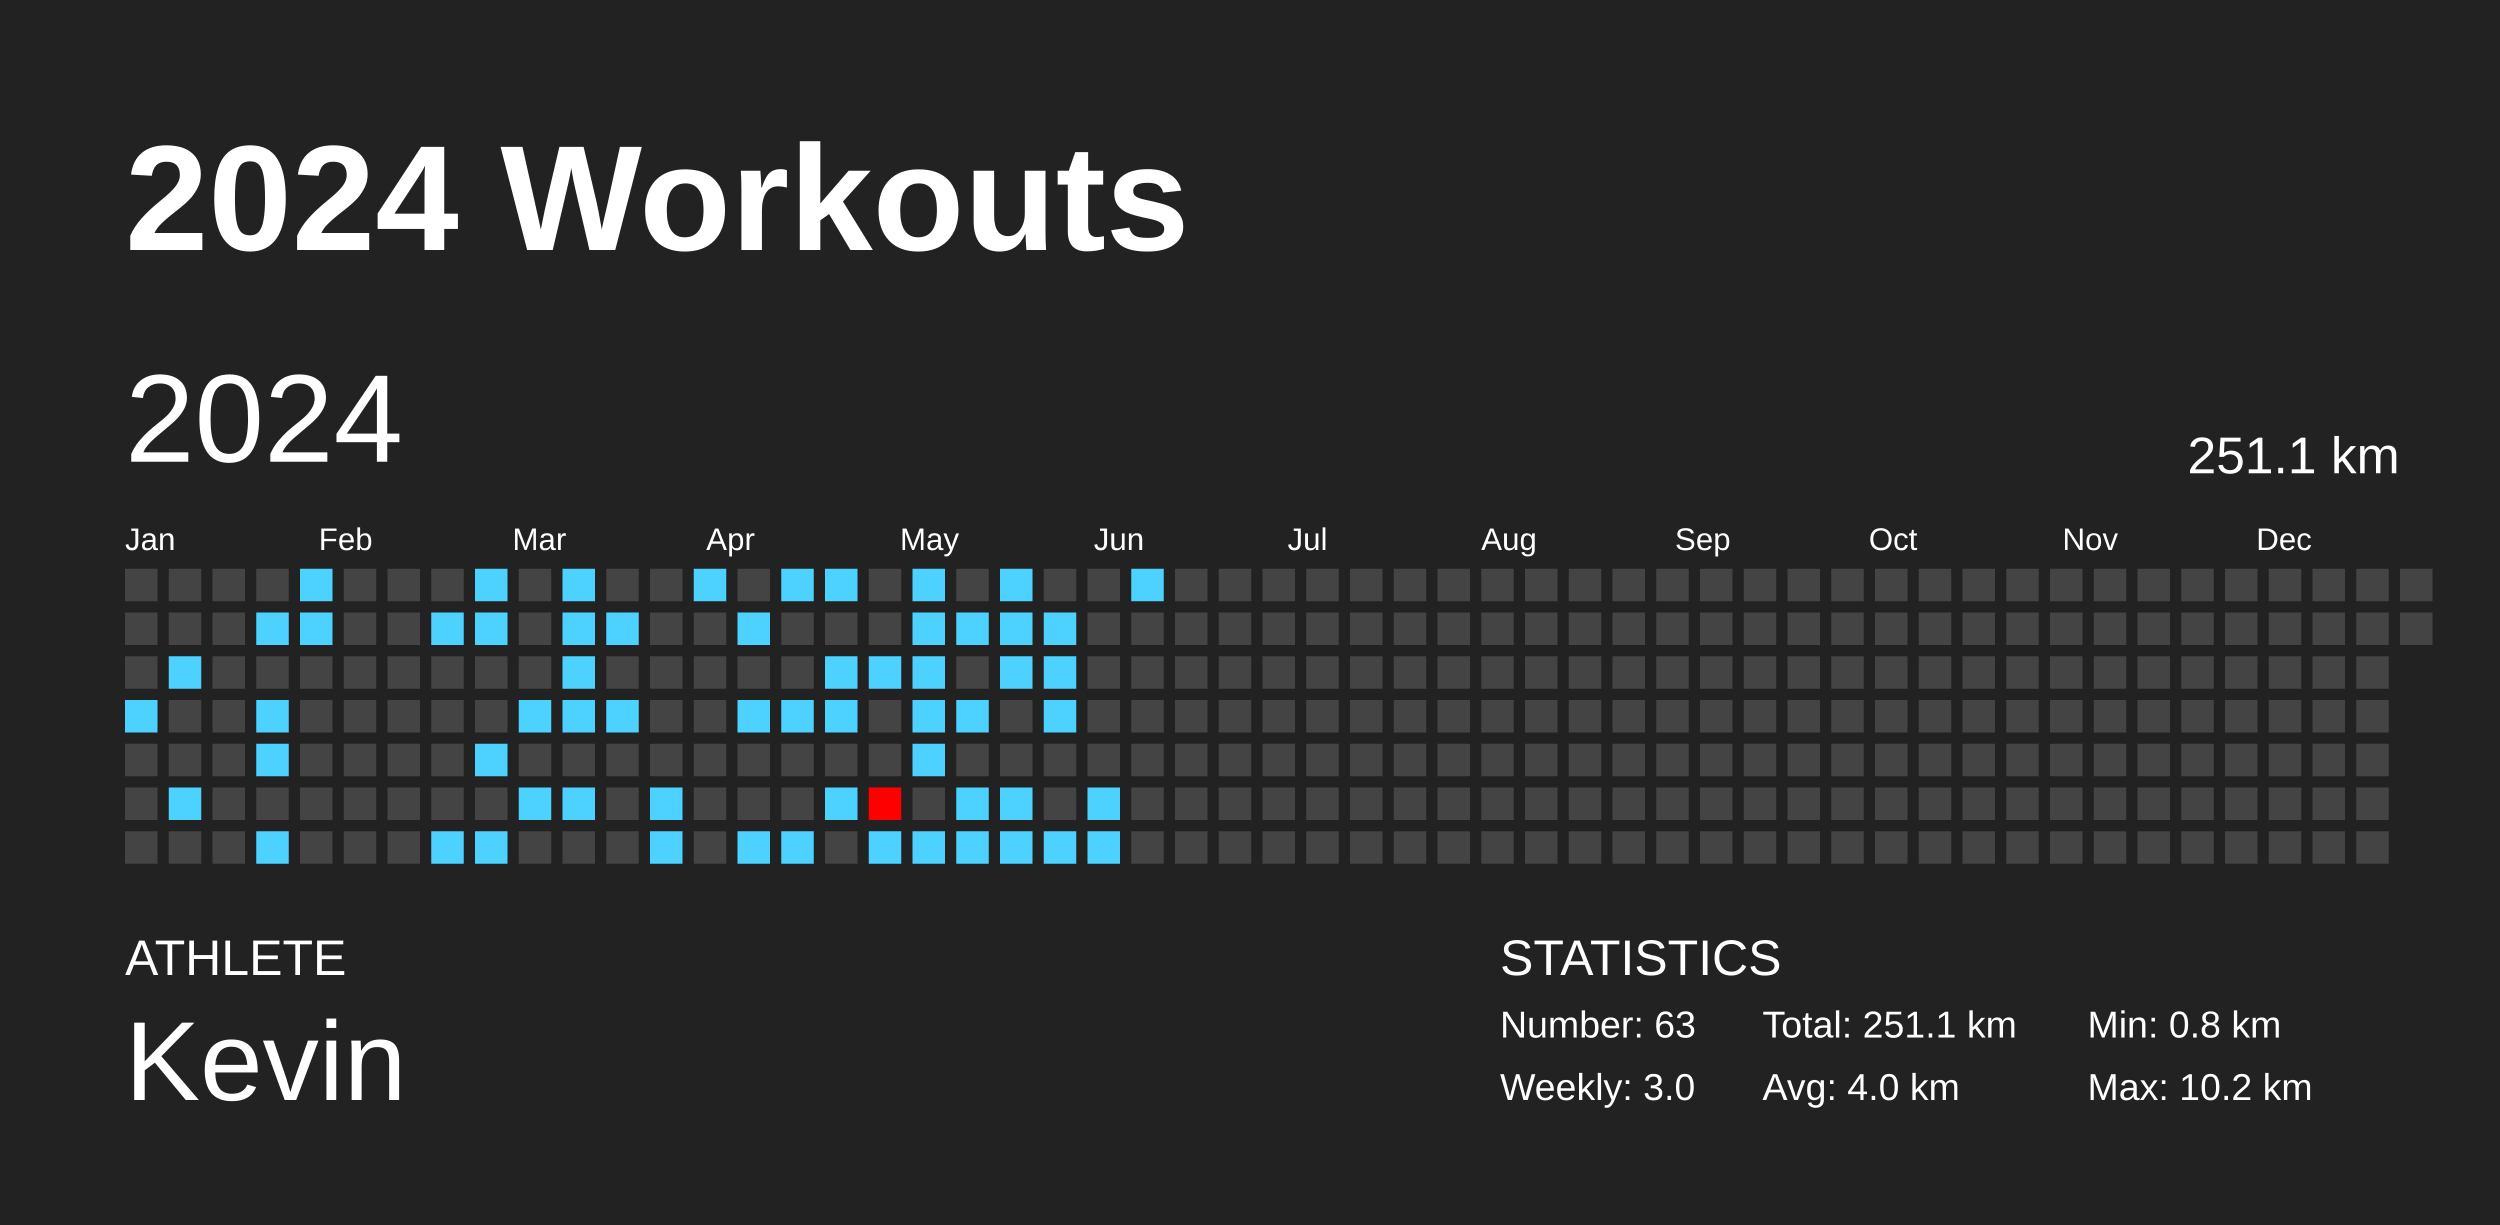
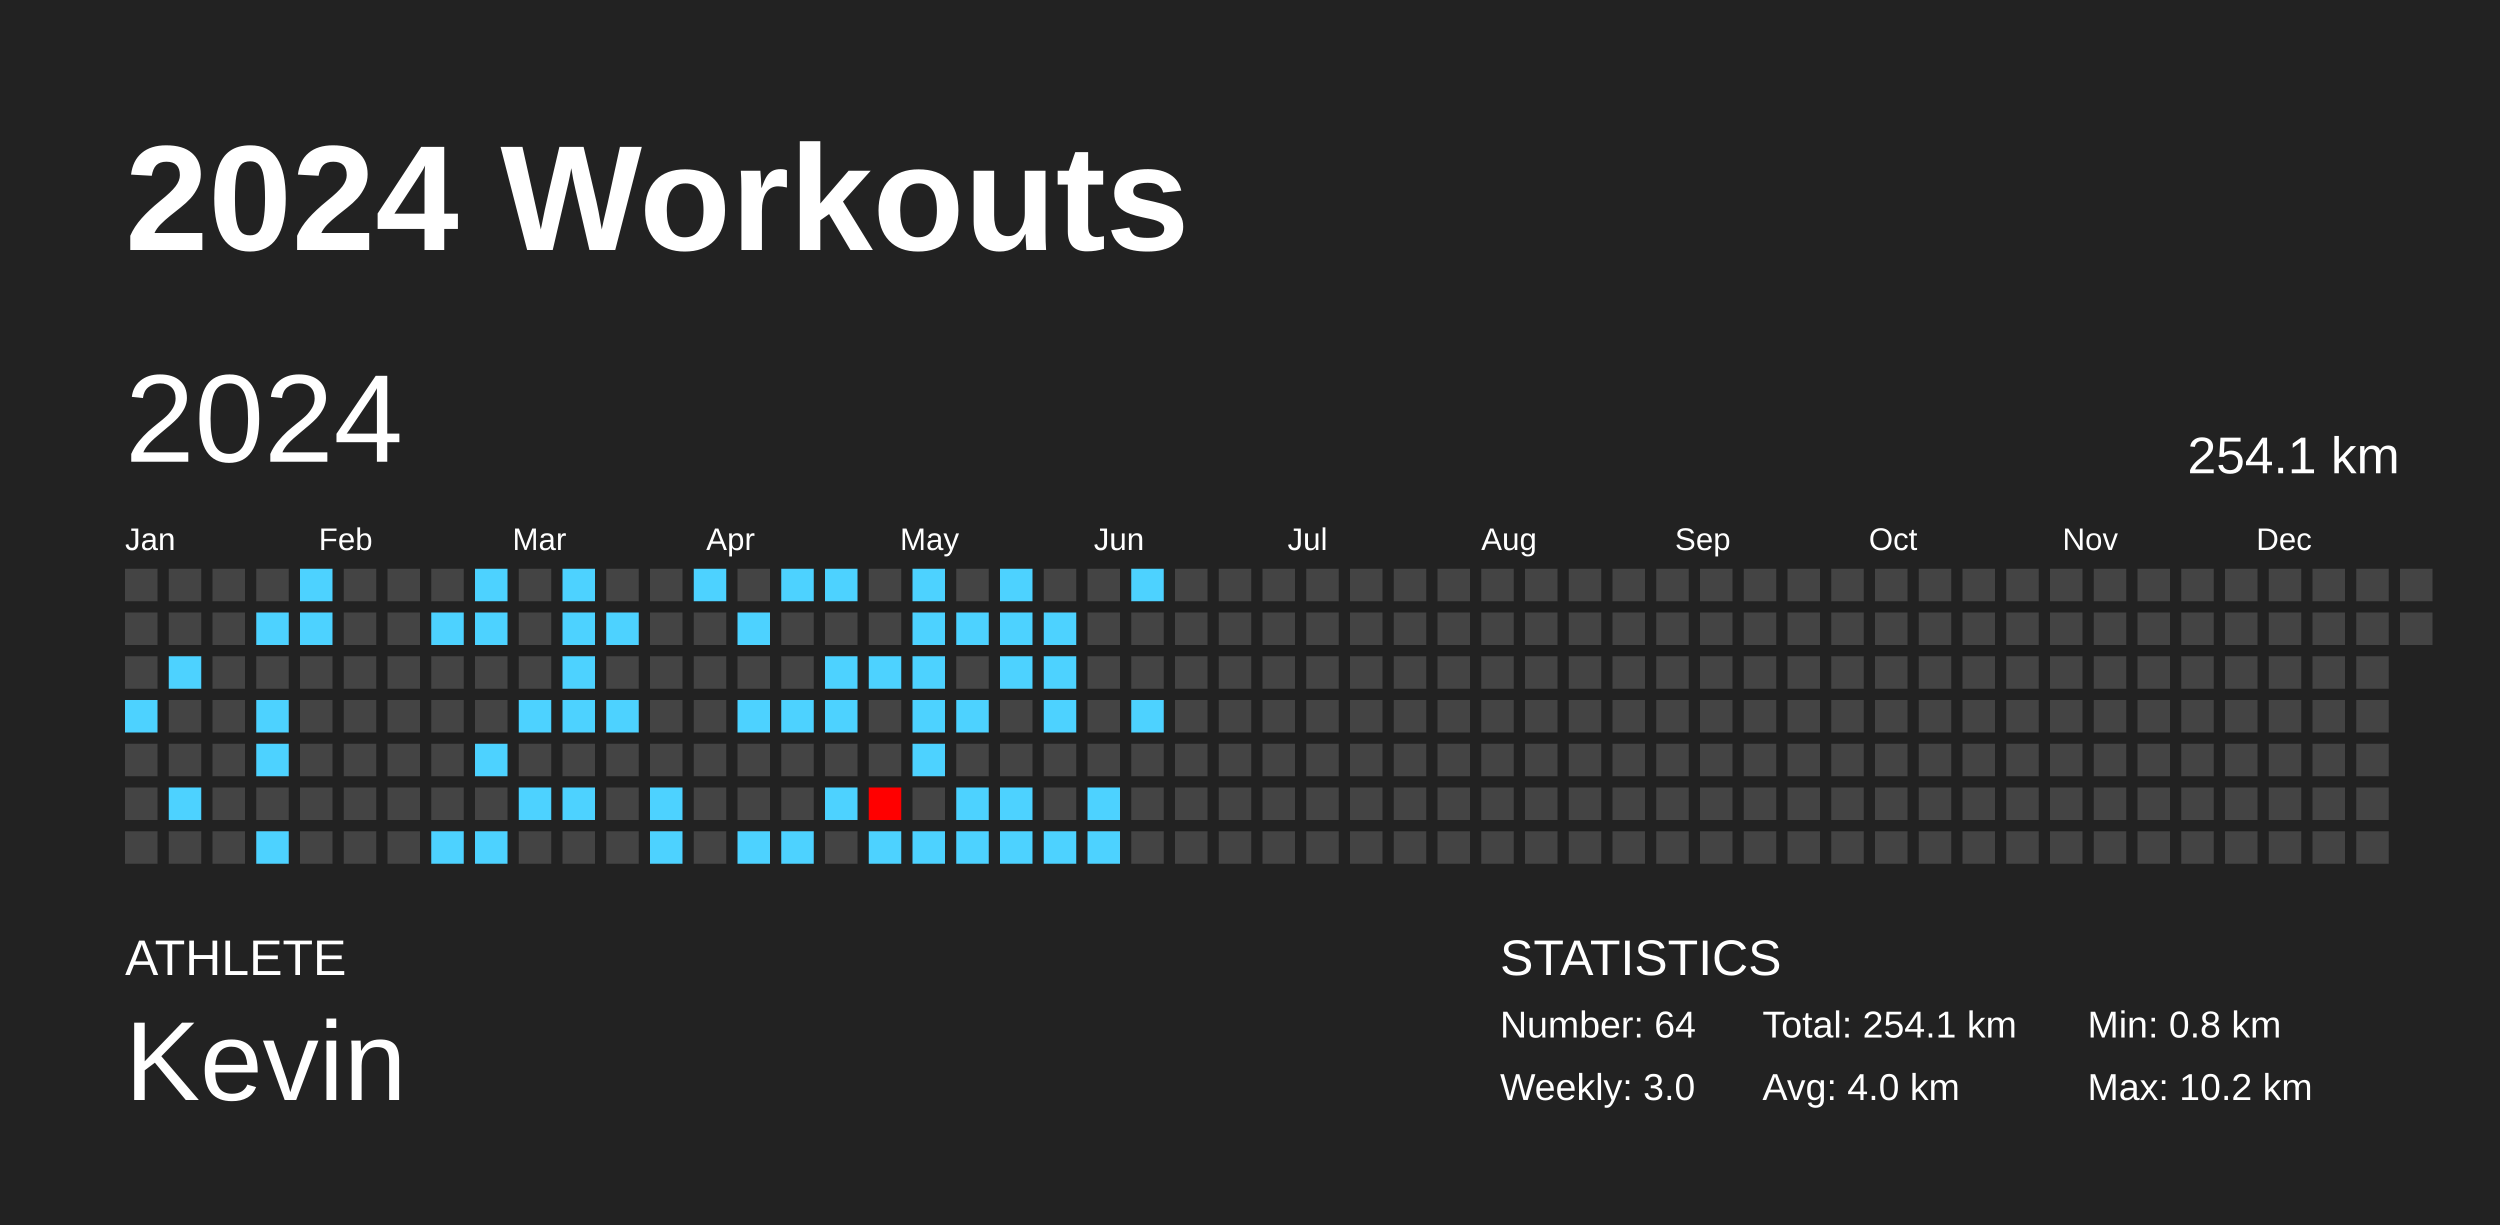
<svg xmlns="http://www.w3.org/2000/svg" baseProfile="full" height="98mm" version="1.1" viewBox="0,0,200,98" width="200mm">
  <defs />
  <rect fill="#222222" height="98" width="200" x="0" y="0" />
  <text fill="#FFFFFF" style="font-size:12px; font-family:Arial; font-weight:bold;" x="10" y="20">2024 Workouts</text>
  <text fill="#FFFFFF" style="font-size:4px; font-family:Arial" x="10" y="78">ATHLETE</text>
  <text fill="#FFFFFF" style="font-size:9px; font-family:Arial" x="10" y="88">Kevin</text>
  <text fill="#FFFFFF" style="font-size:4px; font-family:Arial" x="120" y="78">STATISTICS</text>
-   <text fill="#FFFFFF" style="font-size:3px; font-family:Arial" x="120" y="83">Number: 63</text>
+   <text fill="#FFFFFF" style="font-size:3px; font-family:Arial" x="120" y="83">Number: 64</text>
  <text fill="#FFFFFF" style="font-size:3px; font-family:Arial" x="120" y="88">Weekly: 3.0</text>
-   <text fill="#FFFFFF" style="font-size:3px; font-family:Arial" x="141" y="83">Total: 251.1 km</text>
+   <text fill="#FFFFFF" style="font-size:3px; font-family:Arial" x="141" y="83">Total: 254.1 km</text>
  <text fill="#FFFFFF" style="font-size:3px; font-family:Arial" x="141" y="88">Avg: 4.0 km</text>
  <text fill="#FFFFFF" style="font-size:3px; font-family:Arial" x="167" y="83">Min: 0.8 km</text>
  <text fill="#FFFFFF" style="font-size:3px; font-family:Arial" x="167" y="88">Max: 10.2 km</text>
  <text dominant-baseline="hanging" fill="#FFFFFF" style="font-size:10.0px; font-family:Arial;" x="10" y="30">2024</text>
-   <text dominant-baseline="hanging" fill="#FFFFFF" style="font-size:4.125px; font-family:Arial;" x="175" y="35">251.1 km</text>
+   <text dominant-baseline="hanging" fill="#FFFFFF" style="font-size:4.125px; font-family:Arial;" x="175" y="35">254.1 km</text>
  <text fill="#FFFFFF" style="font-size:2.5px; font-family:Arial" x="10.0" y="44">Jan</text>
  <text fill="#FFFFFF" style="font-size:2.5px; font-family:Arial" x="25.5" y="44">Feb</text>
  <text fill="#FFFFFF" style="font-size:2.5px; font-family:Arial" x="41.0" y="44">Mar</text>
  <text fill="#FFFFFF" style="font-size:2.5px; font-family:Arial" x="56.5" y="44">Apr</text>
  <text fill="#FFFFFF" style="font-size:2.5px; font-family:Arial" x="72.0" y="44">May</text>
  <text fill="#FFFFFF" style="font-size:2.5px; font-family:Arial" x="87.5" y="44">Jun</text>
  <text fill="#FFFFFF" style="font-size:2.5px; font-family:Arial" x="103.0" y="44">Jul</text>
  <text fill="#FFFFFF" style="font-size:2.5px; font-family:Arial" x="118.5" y="44">Aug</text>
  <text fill="#FFFFFF" style="font-size:2.5px; font-family:Arial" x="134.0" y="44">Sep</text>
  <text fill="#FFFFFF" style="font-size:2.5px; font-family:Arial" x="149.5" y="44">Oct</text>
  <text fill="#FFFFFF" style="font-size:2.5px; font-family:Arial" x="165.0" y="44">Nov</text>
  <text fill="#FFFFFF" style="font-size:2.5px; font-family:Arial" x="180.5" y="44">Dec</text>
  <rect fill="#444444" height="2.6" width="2.6" x="10.0" y="45.5" />
  <rect fill="#444444" height="2.6" width="2.6" x="10.0" y="49.0" />
  <rect fill="#444444" height="2.6" width="2.6" x="10.0" y="52.5" />
  <rect fill="#4dd2ff" height="2.6" width="2.6" x="10.0" y="56.0" />
  <rect fill="#444444" height="2.6" width="2.6" x="10.0" y="59.5" />
  <rect fill="#444444" height="2.6" width="2.6" x="10.0" y="63.0" />
  <rect fill="#444444" height="2.6" width="2.6" x="10.0" y="66.5" />
  <rect fill="#444444" height="2.6" width="2.6" x="13.5" y="45.5" />
  <rect fill="#444444" height="2.6" width="2.6" x="13.5" y="49.0" />
  <rect fill="#4dd2ff" height="2.6" width="2.6" x="13.5" y="52.5" />
  <rect fill="#444444" height="2.6" width="2.6" x="13.5" y="56.0" />
  <rect fill="#444444" height="2.6" width="2.6" x="13.5" y="59.5" />
  <rect fill="#4dd2ff" height="2.6" width="2.6" x="13.5" y="63.0" />
  <rect fill="#444444" height="2.6" width="2.6" x="13.5" y="66.5" />
  <rect fill="#444444" height="2.6" width="2.6" x="17.0" y="45.5" />
  <rect fill="#444444" height="2.6" width="2.6" x="17.0" y="49.0" />
  <rect fill="#444444" height="2.6" width="2.6" x="17.0" y="52.5" />
  <rect fill="#444444" height="2.6" width="2.6" x="17.0" y="56.0" />
  <rect fill="#444444" height="2.6" width="2.6" x="17.0" y="59.5" />
  <rect fill="#444444" height="2.6" width="2.6" x="17.0" y="63.0" />
  <rect fill="#444444" height="2.6" width="2.6" x="17.0" y="66.5" />
  <rect fill="#444444" height="2.6" width="2.6" x="20.5" y="45.5" />
  <rect fill="#4dd2ff" height="2.6" width="2.6" x="20.5" y="49.0" />
  <rect fill="#444444" height="2.6" width="2.6" x="20.5" y="52.5" />
  <rect fill="#4dd2ff" height="2.6" width="2.6" x="20.5" y="56.0" />
  <rect fill="#4dd2ff" height="2.6" width="2.6" x="20.5" y="59.5" />
  <rect fill="#444444" height="2.6" width="2.6" x="20.5" y="63.0" />
  <rect fill="#4dd2ff" height="2.6" width="2.6" x="20.5" y="66.5" />
  <rect fill="#4dd2ff" height="2.6" width="2.6" x="24.0" y="45.5" />
  <rect fill="#4dd2ff" height="2.6" width="2.6" x="24.0" y="49.0" />
  <rect fill="#444444" height="2.6" width="2.6" x="24.0" y="52.5" />
  <rect fill="#444444" height="2.6" width="2.6" x="24.0" y="56.0" />
  <rect fill="#444444" height="2.6" width="2.6" x="24.0" y="59.5" />
  <rect fill="#444444" height="2.6" width="2.6" x="24.0" y="63.0" />
  <rect fill="#444444" height="2.6" width="2.6" x="24.0" y="66.5" />
  <rect fill="#444444" height="2.6" width="2.6" x="27.5" y="45.5" />
  <rect fill="#444444" height="2.6" width="2.6" x="27.5" y="49.0" />
  <rect fill="#444444" height="2.6" width="2.6" x="27.5" y="52.5" />
  <rect fill="#444444" height="2.6" width="2.6" x="27.5" y="56.0" />
  <rect fill="#444444" height="2.6" width="2.6" x="27.5" y="59.5" />
  <rect fill="#444444" height="2.6" width="2.6" x="27.5" y="63.0" />
  <rect fill="#444444" height="2.6" width="2.6" x="27.5" y="66.5" />
  <rect fill="#444444" height="2.6" width="2.6" x="31.0" y="45.5" />
  <rect fill="#444444" height="2.6" width="2.6" x="31.0" y="49.0" />
  <rect fill="#444444" height="2.6" width="2.6" x="31.0" y="52.5" />
  <rect fill="#444444" height="2.6" width="2.6" x="31.0" y="56.0" />
  <rect fill="#444444" height="2.6" width="2.6" x="31.0" y="59.5" />
  <rect fill="#444444" height="2.6" width="2.6" x="31.0" y="63.0" />
  <rect fill="#444444" height="2.6" width="2.6" x="31.0" y="66.5" />
  <rect fill="#444444" height="2.6" width="2.6" x="34.5" y="45.5" />
  <rect fill="#4dd2ff" height="2.6" width="2.6" x="34.5" y="49.0" />
  <rect fill="#444444" height="2.6" width="2.6" x="34.5" y="52.5" />
  <rect fill="#444444" height="2.6" width="2.6" x="34.5" y="56.0" />
  <rect fill="#444444" height="2.6" width="2.6" x="34.5" y="59.5" />
  <rect fill="#444444" height="2.6" width="2.6" x="34.5" y="63.0" />
  <rect fill="#4dd2ff" height="2.6" width="2.6" x="34.5" y="66.5" />
  <rect fill="#4dd2ff" height="2.6" width="2.6" x="38.0" y="45.5" />
  <rect fill="#4dd2ff" height="2.6" width="2.6" x="38.0" y="49.0" />
  <rect fill="#444444" height="2.6" width="2.6" x="38.0" y="52.5" />
  <rect fill="#444444" height="2.6" width="2.6" x="38.0" y="56.0" />
  <rect fill="#4dd2ff" height="2.6" width="2.6" x="38.0" y="59.5" />
  <rect fill="#444444" height="2.6" width="2.6" x="38.0" y="63.0" />
  <rect fill="#4dd2ff" height="2.6" width="2.6" x="38.0" y="66.5" />
  <rect fill="#444444" height="2.6" width="2.6" x="41.5" y="45.5" />
  <rect fill="#444444" height="2.6" width="2.6" x="41.5" y="49.0" />
  <rect fill="#444444" height="2.6" width="2.6" x="41.5" y="52.5" />
  <rect fill="#4dd2ff" height="2.6" width="2.6" x="41.5" y="56.0" />
  <rect fill="#444444" height="2.6" width="2.6" x="41.5" y="59.5" />
  <rect fill="#4dd2ff" height="2.6" width="2.6" x="41.5" y="63.0" />
  <rect fill="#444444" height="2.6" width="2.6" x="41.5" y="66.5" />
  <rect fill="#4dd2ff" height="2.6" width="2.6" x="45.0" y="45.5" />
  <rect fill="#4dd2ff" height="2.6" width="2.6" x="45.0" y="49.0" />
  <rect fill="#4dd2ff" height="2.6" width="2.6" x="45.0" y="52.5" />
  <rect fill="#4dd2ff" height="2.6" width="2.6" x="45.0" y="56.0" />
  <rect fill="#444444" height="2.6" width="2.6" x="45.0" y="59.5" />
  <rect fill="#4dd2ff" height="2.6" width="2.6" x="45.0" y="63.0" />
  <rect fill="#444444" height="2.6" width="2.6" x="45.0" y="66.5" />
  <rect fill="#444444" height="2.6" width="2.6" x="48.5" y="45.5" />
  <rect fill="#4dd2ff" height="2.6" width="2.6" x="48.5" y="49.0" />
  <rect fill="#444444" height="2.6" width="2.6" x="48.5" y="52.5" />
  <rect fill="#4dd2ff" height="2.6" width="2.6" x="48.5" y="56.0" />
  <rect fill="#444444" height="2.6" width="2.6" x="48.5" y="59.5" />
  <rect fill="#444444" height="2.6" width="2.6" x="48.5" y="63.0" />
  <rect fill="#444444" height="2.6" width="2.6" x="48.5" y="66.5" />
  <rect fill="#444444" height="2.6" width="2.6" x="52.0" y="45.5" />
  <rect fill="#444444" height="2.6" width="2.6" x="52.0" y="49.0" />
  <rect fill="#444444" height="2.6" width="2.6" x="52.0" y="52.5" />
  <rect fill="#444444" height="2.6" width="2.6" x="52.0" y="56.0" />
  <rect fill="#444444" height="2.6" width="2.6" x="52.0" y="59.5" />
  <rect fill="#4dd2ff" height="2.6" width="2.6" x="52.0" y="63.0" />
  <rect fill="#4dd2ff" height="2.6" width="2.6" x="52.0" y="66.5" />
  <rect fill="#4dd2ff" height="2.6" width="2.6" x="55.5" y="45.5" />
  <rect fill="#444444" height="2.6" width="2.6" x="55.5" y="49.0" />
  <rect fill="#444444" height="2.6" width="2.6" x="55.5" y="52.5" />
  <rect fill="#444444" height="2.6" width="2.6" x="55.5" y="56.0" />
  <rect fill="#444444" height="2.6" width="2.6" x="55.5" y="59.5" />
  <rect fill="#444444" height="2.6" width="2.6" x="55.5" y="63.0" />
  <rect fill="#444444" height="2.6" width="2.6" x="55.5" y="66.5" />
  <rect fill="#444444" height="2.6" width="2.6" x="59.0" y="45.5" />
  <rect fill="#4dd2ff" height="2.6" width="2.6" x="59.0" y="49.0" />
  <rect fill="#444444" height="2.6" width="2.6" x="59.0" y="52.5" />
  <rect fill="#4dd2ff" height="2.6" width="2.6" x="59.0" y="56.0" />
  <rect fill="#444444" height="2.6" width="2.6" x="59.0" y="59.5" />
  <rect fill="#444444" height="2.6" width="2.6" x="59.0" y="63.0" />
  <rect fill="#4dd2ff" height="2.6" width="2.6" x="59.0" y="66.5" />
  <rect fill="#4dd2ff" height="2.6" width="2.6" x="62.5" y="45.5" />
  <rect fill="#444444" height="2.6" width="2.6" x="62.5" y="49.0" />
  <rect fill="#444444" height="2.6" width="2.6" x="62.5" y="52.5" />
  <rect fill="#4dd2ff" height="2.6" width="2.6" x="62.5" y="56.0" />
  <rect fill="#444444" height="2.6" width="2.6" x="62.5" y="59.5" />
  <rect fill="#444444" height="2.6" width="2.6" x="62.5" y="63.0" />
  <rect fill="#4dd2ff" height="2.6" width="2.6" x="62.5" y="66.5" />
  <rect fill="#4dd2ff" height="2.6" width="2.6" x="66.0" y="45.5" />
  <rect fill="#444444" height="2.6" width="2.6" x="66.0" y="49.0" />
  <rect fill="#4dd2ff" height="2.6" width="2.6" x="66.0" y="52.5" />
  <rect fill="#4dd2ff" height="2.6" width="2.6" x="66.0" y="56.0" />
  <rect fill="#444444" height="2.6" width="2.6" x="66.0" y="59.5" />
  <rect fill="#4dd2ff" height="2.6" width="2.6" x="66.0" y="63.0" />
  <rect fill="#444444" height="2.6" width="2.6" x="66.0" y="66.5" />
  <rect fill="#444444" height="2.6" width="2.6" x="69.5" y="45.5" />
  <rect fill="#444444" height="2.6" width="2.6" x="69.5" y="49.0" />
  <rect fill="#4dd2ff" height="2.6" width="2.6" x="69.5" y="52.5" />
  <rect fill="#444444" height="2.6" width="2.6" x="69.5" y="56.0" />
  <rect fill="#444444" height="2.6" width="2.6" x="69.5" y="59.5" />
  <rect fill="#ff0000" height="2.6" width="2.6" x="69.5" y="63.0" />
  <rect fill="#4dd2ff" height="2.6" width="2.6" x="69.5" y="66.5" />
  <rect fill="#4dd2ff" height="2.6" width="2.6" x="73.0" y="45.5" />
  <rect fill="#4dd2ff" height="2.6" width="2.6" x="73.0" y="49.0" />
  <rect fill="#4dd2ff" height="2.6" width="2.6" x="73.0" y="52.5" />
  <rect fill="#4dd2ff" height="2.6" width="2.6" x="73.0" y="56.0" />
  <rect fill="#4dd2ff" height="2.6" width="2.6" x="73.0" y="59.5" />
  <rect fill="#444444" height="2.6" width="2.6" x="73.0" y="63.0" />
  <rect fill="#4dd2ff" height="2.6" width="2.6" x="73.0" y="66.5" />
  <rect fill="#444444" height="2.6" width="2.6" x="76.5" y="45.5" />
  <rect fill="#4dd2ff" height="2.6" width="2.6" x="76.5" y="49.0" />
  <rect fill="#444444" height="2.6" width="2.6" x="76.5" y="52.5" />
  <rect fill="#4dd2ff" height="2.6" width="2.6" x="76.5" y="56.0" />
  <rect fill="#444444" height="2.6" width="2.6" x="76.5" y="59.5" />
  <rect fill="#4dd2ff" height="2.6" width="2.6" x="76.5" y="63.0" />
  <rect fill="#4dd2ff" height="2.6" width="2.6" x="76.5" y="66.5" />
  <rect fill="#4dd2ff" height="2.6" width="2.6" x="80.0" y="45.5" />
  <rect fill="#4dd2ff" height="2.6" width="2.6" x="80.0" y="49.0" />
  <rect fill="#4dd2ff" height="2.6" width="2.6" x="80.0" y="52.5" />
  <rect fill="#444444" height="2.6" width="2.6" x="80.0" y="56.0" />
  <rect fill="#444444" height="2.6" width="2.6" x="80.0" y="59.5" />
  <rect fill="#4dd2ff" height="2.6" width="2.6" x="80.0" y="63.0" />
  <rect fill="#4dd2ff" height="2.6" width="2.6" x="80.0" y="66.5" />
  <rect fill="#444444" height="2.6" width="2.6" x="83.5" y="45.5" />
  <rect fill="#4dd2ff" height="2.6" width="2.6" x="83.5" y="49.0" />
  <rect fill="#4dd2ff" height="2.6" width="2.6" x="83.5" y="52.5" />
  <rect fill="#4dd2ff" height="2.6" width="2.6" x="83.5" y="56.0" />
  <rect fill="#444444" height="2.6" width="2.6" x="83.5" y="59.5" />
  <rect fill="#444444" height="2.6" width="2.6" x="83.5" y="63.0" />
  <rect fill="#4dd2ff" height="2.6" width="2.6" x="83.5" y="66.5" />
  <rect fill="#444444" height="2.6" width="2.6" x="87.0" y="45.5" />
  <rect fill="#444444" height="2.6" width="2.6" x="87.0" y="49.0" />
  <rect fill="#444444" height="2.6" width="2.6" x="87.0" y="52.5" />
  <rect fill="#444444" height="2.6" width="2.6" x="87.0" y="56.0" />
  <rect fill="#444444" height="2.6" width="2.6" x="87.0" y="59.5" />
  <rect fill="#4dd2ff" height="2.6" width="2.6" x="87.0" y="63.0" />
  <rect fill="#4dd2ff" height="2.6" width="2.6" x="87.0" y="66.5" />
  <rect fill="#4dd2ff" height="2.6" width="2.6" x="90.5" y="45.5" />
  <rect fill="#444444" height="2.6" width="2.6" x="90.5" y="49.0" />
  <rect fill="#444444" height="2.6" width="2.6" x="90.5" y="52.5" />
-   <rect fill="#444444" height="2.6" width="2.6" x="90.5" y="56.0" />
+   <rect fill="#4dd2ff" height="2.6" width="2.6" x="90.5" y="56.0" />
  <rect fill="#444444" height="2.6" width="2.6" x="90.5" y="59.5" />
  <rect fill="#444444" height="2.6" width="2.6" x="90.5" y="63.0" />
  <rect fill="#444444" height="2.6" width="2.6" x="90.5" y="66.5" />
  <rect fill="#444444" height="2.6" width="2.6" x="94.0" y="45.5" />
  <rect fill="#444444" height="2.6" width="2.6" x="94.0" y="49.0" />
  <rect fill="#444444" height="2.6" width="2.6" x="94.0" y="52.5" />
  <rect fill="#444444" height="2.6" width="2.6" x="94.0" y="56.0" />
  <rect fill="#444444" height="2.6" width="2.6" x="94.0" y="59.5" />
  <rect fill="#444444" height="2.6" width="2.6" x="94.0" y="63.0" />
  <rect fill="#444444" height="2.6" width="2.6" x="94.0" y="66.5" />
  <rect fill="#444444" height="2.6" width="2.6" x="97.5" y="45.5" />
  <rect fill="#444444" height="2.6" width="2.6" x="97.5" y="49.0" />
  <rect fill="#444444" height="2.6" width="2.6" x="97.5" y="52.5" />
  <rect fill="#444444" height="2.6" width="2.6" x="97.5" y="56.0" />
  <rect fill="#444444" height="2.6" width="2.6" x="97.5" y="59.5" />
  <rect fill="#444444" height="2.6" width="2.6" x="97.5" y="63.0" />
  <rect fill="#444444" height="2.6" width="2.6" x="97.5" y="66.5" />
  <rect fill="#444444" height="2.6" width="2.6" x="101.0" y="45.5" />
  <rect fill="#444444" height="2.6" width="2.6" x="101.0" y="49.0" />
  <rect fill="#444444" height="2.6" width="2.6" x="101.0" y="52.5" />
  <rect fill="#444444" height="2.6" width="2.6" x="101.0" y="56.0" />
  <rect fill="#444444" height="2.6" width="2.6" x="101.0" y="59.5" />
  <rect fill="#444444" height="2.6" width="2.6" x="101.0" y="63.0" />
  <rect fill="#444444" height="2.6" width="2.6" x="101.0" y="66.5" />
  <rect fill="#444444" height="2.6" width="2.6" x="104.5" y="45.5" />
  <rect fill="#444444" height="2.6" width="2.6" x="104.5" y="49.0" />
  <rect fill="#444444" height="2.6" width="2.6" x="104.5" y="52.5" />
  <rect fill="#444444" height="2.6" width="2.6" x="104.5" y="56.0" />
  <rect fill="#444444" height="2.6" width="2.6" x="104.5" y="59.5" />
  <rect fill="#444444" height="2.6" width="2.6" x="104.5" y="63.0" />
  <rect fill="#444444" height="2.6" width="2.6" x="104.5" y="66.5" />
  <rect fill="#444444" height="2.6" width="2.6" x="108.0" y="45.5" />
  <rect fill="#444444" height="2.6" width="2.6" x="108.0" y="49.0" />
  <rect fill="#444444" height="2.6" width="2.6" x="108.0" y="52.5" />
  <rect fill="#444444" height="2.6" width="2.6" x="108.0" y="56.0" />
  <rect fill="#444444" height="2.6" width="2.6" x="108.0" y="59.5" />
  <rect fill="#444444" height="2.6" width="2.6" x="108.0" y="63.0" />
  <rect fill="#444444" height="2.6" width="2.6" x="108.0" y="66.5" />
  <rect fill="#444444" height="2.6" width="2.6" x="111.5" y="45.5" />
  <rect fill="#444444" height="2.6" width="2.6" x="111.5" y="49.0" />
  <rect fill="#444444" height="2.6" width="2.6" x="111.5" y="52.5" />
  <rect fill="#444444" height="2.6" width="2.6" x="111.5" y="56.0" />
  <rect fill="#444444" height="2.6" width="2.6" x="111.5" y="59.5" />
  <rect fill="#444444" height="2.6" width="2.6" x="111.5" y="63.0" />
  <rect fill="#444444" height="2.6" width="2.6" x="111.5" y="66.5" />
  <rect fill="#444444" height="2.6" width="2.6" x="115.0" y="45.5" />
  <rect fill="#444444" height="2.6" width="2.6" x="115.0" y="49.0" />
  <rect fill="#444444" height="2.6" width="2.6" x="115.0" y="52.5" />
  <rect fill="#444444" height="2.6" width="2.6" x="115.0" y="56.0" />
  <rect fill="#444444" height="2.6" width="2.6" x="115.0" y="59.5" />
  <rect fill="#444444" height="2.6" width="2.6" x="115.0" y="63.0" />
  <rect fill="#444444" height="2.6" width="2.6" x="115.0" y="66.5" />
  <rect fill="#444444" height="2.6" width="2.6" x="118.5" y="45.5" />
  <rect fill="#444444" height="2.6" width="2.6" x="118.5" y="49.0" />
  <rect fill="#444444" height="2.6" width="2.6" x="118.5" y="52.5" />
  <rect fill="#444444" height="2.6" width="2.6" x="118.5" y="56.0" />
  <rect fill="#444444" height="2.6" width="2.6" x="118.5" y="59.5" />
  <rect fill="#444444" height="2.6" width="2.6" x="118.5" y="63.0" />
  <rect fill="#444444" height="2.6" width="2.6" x="118.5" y="66.5" />
  <rect fill="#444444" height="2.6" width="2.6" x="122.0" y="45.5" />
  <rect fill="#444444" height="2.6" width="2.6" x="122.0" y="49.0" />
  <rect fill="#444444" height="2.6" width="2.6" x="122.0" y="52.5" />
  <rect fill="#444444" height="2.6" width="2.6" x="122.0" y="56.0" />
  <rect fill="#444444" height="2.6" width="2.6" x="122.0" y="59.5" />
  <rect fill="#444444" height="2.6" width="2.6" x="122.0" y="63.0" />
  <rect fill="#444444" height="2.6" width="2.6" x="122.0" y="66.5" />
  <rect fill="#444444" height="2.6" width="2.6" x="125.5" y="45.5" />
  <rect fill="#444444" height="2.6" width="2.6" x="125.5" y="49.0" />
  <rect fill="#444444" height="2.6" width="2.6" x="125.5" y="52.5" />
  <rect fill="#444444" height="2.6" width="2.6" x="125.5" y="56.0" />
  <rect fill="#444444" height="2.6" width="2.6" x="125.5" y="59.5" />
  <rect fill="#444444" height="2.6" width="2.6" x="125.5" y="63.0" />
  <rect fill="#444444" height="2.6" width="2.6" x="125.5" y="66.5" />
  <rect fill="#444444" height="2.6" width="2.6" x="129.0" y="45.5" />
  <rect fill="#444444" height="2.6" width="2.6" x="129.0" y="49.0" />
  <rect fill="#444444" height="2.6" width="2.6" x="129.0" y="52.5" />
  <rect fill="#444444" height="2.6" width="2.6" x="129.0" y="56.0" />
  <rect fill="#444444" height="2.6" width="2.6" x="129.0" y="59.5" />
  <rect fill="#444444" height="2.6" width="2.6" x="129.0" y="63.0" />
  <rect fill="#444444" height="2.6" width="2.6" x="129.0" y="66.5" />
  <rect fill="#444444" height="2.6" width="2.6" x="132.5" y="45.5" />
  <rect fill="#444444" height="2.6" width="2.6" x="132.5" y="49.0" />
  <rect fill="#444444" height="2.6" width="2.6" x="132.5" y="52.5" />
  <rect fill="#444444" height="2.6" width="2.6" x="132.5" y="56.0" />
  <rect fill="#444444" height="2.6" width="2.6" x="132.5" y="59.5" />
  <rect fill="#444444" height="2.6" width="2.6" x="132.5" y="63.0" />
  <rect fill="#444444" height="2.6" width="2.6" x="132.5" y="66.5" />
  <rect fill="#444444" height="2.6" width="2.6" x="136.0" y="45.5" />
  <rect fill="#444444" height="2.6" width="2.6" x="136.0" y="49.0" />
  <rect fill="#444444" height="2.6" width="2.6" x="136.0" y="52.5" />
  <rect fill="#444444" height="2.6" width="2.6" x="136.0" y="56.0" />
  <rect fill="#444444" height="2.6" width="2.6" x="136.0" y="59.5" />
  <rect fill="#444444" height="2.6" width="2.6" x="136.0" y="63.0" />
  <rect fill="#444444" height="2.6" width="2.6" x="136.0" y="66.5" />
  <rect fill="#444444" height="2.6" width="2.6" x="139.5" y="45.5" />
  <rect fill="#444444" height="2.6" width="2.6" x="139.5" y="49.0" />
  <rect fill="#444444" height="2.6" width="2.6" x="139.5" y="52.5" />
  <rect fill="#444444" height="2.6" width="2.6" x="139.5" y="56.0" />
  <rect fill="#444444" height="2.6" width="2.6" x="139.5" y="59.5" />
  <rect fill="#444444" height="2.6" width="2.6" x="139.5" y="63.0" />
  <rect fill="#444444" height="2.6" width="2.6" x="139.5" y="66.5" />
  <rect fill="#444444" height="2.6" width="2.6" x="143.0" y="45.5" />
  <rect fill="#444444" height="2.6" width="2.6" x="143.0" y="49.0" />
  <rect fill="#444444" height="2.6" width="2.6" x="143.0" y="52.5" />
  <rect fill="#444444" height="2.6" width="2.6" x="143.0" y="56.0" />
  <rect fill="#444444" height="2.6" width="2.6" x="143.0" y="59.5" />
  <rect fill="#444444" height="2.6" width="2.6" x="143.0" y="63.0" />
  <rect fill="#444444" height="2.6" width="2.6" x="143.0" y="66.5" />
  <rect fill="#444444" height="2.6" width="2.6" x="146.5" y="45.5" />
  <rect fill="#444444" height="2.6" width="2.6" x="146.5" y="49.0" />
  <rect fill="#444444" height="2.6" width="2.6" x="146.5" y="52.5" />
  <rect fill="#444444" height="2.6" width="2.6" x="146.5" y="56.0" />
  <rect fill="#444444" height="2.6" width="2.6" x="146.5" y="59.5" />
  <rect fill="#444444" height="2.6" width="2.6" x="146.5" y="63.0" />
  <rect fill="#444444" height="2.6" width="2.6" x="146.5" y="66.5" />
  <rect fill="#444444" height="2.6" width="2.6" x="150.0" y="45.5" />
  <rect fill="#444444" height="2.6" width="2.6" x="150.0" y="49.0" />
  <rect fill="#444444" height="2.6" width="2.6" x="150.0" y="52.5" />
  <rect fill="#444444" height="2.6" width="2.6" x="150.0" y="56.0" />
  <rect fill="#444444" height="2.6" width="2.6" x="150.0" y="59.5" />
  <rect fill="#444444" height="2.6" width="2.6" x="150.0" y="63.0" />
  <rect fill="#444444" height="2.6" width="2.6" x="150.0" y="66.5" />
  <rect fill="#444444" height="2.6" width="2.6" x="153.5" y="45.5" />
  <rect fill="#444444" height="2.6" width="2.6" x="153.5" y="49.0" />
  <rect fill="#444444" height="2.6" width="2.6" x="153.5" y="52.5" />
  <rect fill="#444444" height="2.6" width="2.6" x="153.5" y="56.0" />
  <rect fill="#444444" height="2.6" width="2.6" x="153.5" y="59.5" />
  <rect fill="#444444" height="2.6" width="2.6" x="153.5" y="63.0" />
  <rect fill="#444444" height="2.6" width="2.6" x="153.5" y="66.5" />
  <rect fill="#444444" height="2.6" width="2.6" x="157.0" y="45.5" />
  <rect fill="#444444" height="2.6" width="2.6" x="157.0" y="49.0" />
  <rect fill="#444444" height="2.6" width="2.6" x="157.0" y="52.5" />
  <rect fill="#444444" height="2.6" width="2.6" x="157.0" y="56.0" />
  <rect fill="#444444" height="2.6" width="2.6" x="157.0" y="59.5" />
  <rect fill="#444444" height="2.6" width="2.6" x="157.0" y="63.0" />
  <rect fill="#444444" height="2.6" width="2.6" x="157.0" y="66.5" />
  <rect fill="#444444" height="2.6" width="2.6" x="160.5" y="45.5" />
  <rect fill="#444444" height="2.6" width="2.6" x="160.5" y="49.0" />
  <rect fill="#444444" height="2.6" width="2.6" x="160.5" y="52.5" />
  <rect fill="#444444" height="2.6" width="2.6" x="160.5" y="56.0" />
  <rect fill="#444444" height="2.6" width="2.6" x="160.5" y="59.5" />
  <rect fill="#444444" height="2.6" width="2.6" x="160.5" y="63.0" />
  <rect fill="#444444" height="2.6" width="2.6" x="160.5" y="66.5" />
  <rect fill="#444444" height="2.6" width="2.6" x="164.0" y="45.5" />
  <rect fill="#444444" height="2.6" width="2.6" x="164.0" y="49.0" />
  <rect fill="#444444" height="2.6" width="2.6" x="164.0" y="52.5" />
  <rect fill="#444444" height="2.6" width="2.6" x="164.0" y="56.0" />
  <rect fill="#444444" height="2.6" width="2.6" x="164.0" y="59.5" />
  <rect fill="#444444" height="2.6" width="2.6" x="164.0" y="63.0" />
  <rect fill="#444444" height="2.6" width="2.6" x="164.0" y="66.5" />
  <rect fill="#444444" height="2.6" width="2.6" x="167.5" y="45.5" />
  <rect fill="#444444" height="2.6" width="2.6" x="167.5" y="49.0" />
  <rect fill="#444444" height="2.6" width="2.6" x="167.5" y="52.5" />
  <rect fill="#444444" height="2.6" width="2.6" x="167.5" y="56.0" />
  <rect fill="#444444" height="2.6" width="2.6" x="167.5" y="59.5" />
  <rect fill="#444444" height="2.6" width="2.6" x="167.5" y="63.0" />
  <rect fill="#444444" height="2.6" width="2.6" x="167.5" y="66.5" />
  <rect fill="#444444" height="2.6" width="2.6" x="171.0" y="45.5" />
  <rect fill="#444444" height="2.6" width="2.6" x="171.0" y="49.0" />
  <rect fill="#444444" height="2.6" width="2.6" x="171.0" y="52.5" />
  <rect fill="#444444" height="2.6" width="2.6" x="171.0" y="56.0" />
  <rect fill="#444444" height="2.6" width="2.6" x="171.0" y="59.5" />
  <rect fill="#444444" height="2.6" width="2.6" x="171.0" y="63.0" />
  <rect fill="#444444" height="2.6" width="2.6" x="171.0" y="66.5" />
  <rect fill="#444444" height="2.6" width="2.6" x="174.5" y="45.5" />
  <rect fill="#444444" height="2.6" width="2.6" x="174.5" y="49.0" />
  <rect fill="#444444" height="2.6" width="2.6" x="174.5" y="52.5" />
  <rect fill="#444444" height="2.6" width="2.6" x="174.5" y="56.0" />
  <rect fill="#444444" height="2.6" width="2.6" x="174.5" y="59.5" />
  <rect fill="#444444" height="2.6" width="2.6" x="174.5" y="63.0" />
  <rect fill="#444444" height="2.6" width="2.6" x="174.5" y="66.5" />
  <rect fill="#444444" height="2.6" width="2.6" x="178.0" y="45.5" />
  <rect fill="#444444" height="2.6" width="2.6" x="178.0" y="49.0" />
  <rect fill="#444444" height="2.6" width="2.6" x="178.0" y="52.5" />
  <rect fill="#444444" height="2.6" width="2.6" x="178.0" y="56.0" />
  <rect fill="#444444" height="2.6" width="2.6" x="178.0" y="59.5" />
  <rect fill="#444444" height="2.6" width="2.6" x="178.0" y="63.0" />
  <rect fill="#444444" height="2.6" width="2.6" x="178.0" y="66.5" />
  <rect fill="#444444" height="2.6" width="2.6" x="181.5" y="45.5" />
  <rect fill="#444444" height="2.6" width="2.6" x="181.5" y="49.0" />
  <rect fill="#444444" height="2.6" width="2.6" x="181.5" y="52.5" />
  <rect fill="#444444" height="2.6" width="2.6" x="181.5" y="56.0" />
  <rect fill="#444444" height="2.6" width="2.6" x="181.5" y="59.5" />
  <rect fill="#444444" height="2.6" width="2.6" x="181.5" y="63.0" />
  <rect fill="#444444" height="2.6" width="2.6" x="181.5" y="66.5" />
  <rect fill="#444444" height="2.6" width="2.6" x="185.0" y="45.5" />
  <rect fill="#444444" height="2.6" width="2.6" x="185.0" y="49.0" />
  <rect fill="#444444" height="2.6" width="2.6" x="185.0" y="52.5" />
  <rect fill="#444444" height="2.6" width="2.6" x="185.0" y="56.0" />
  <rect fill="#444444" height="2.6" width="2.6" x="185.0" y="59.5" />
  <rect fill="#444444" height="2.6" width="2.6" x="185.0" y="63.0" />
  <rect fill="#444444" height="2.6" width="2.6" x="185.0" y="66.5" />
  <rect fill="#444444" height="2.6" width="2.6" x="188.5" y="45.5" />
  <rect fill="#444444" height="2.6" width="2.6" x="188.5" y="49.0" />
  <rect fill="#444444" height="2.6" width="2.6" x="188.5" y="52.5" />
  <rect fill="#444444" height="2.6" width="2.6" x="188.5" y="56.0" />
  <rect fill="#444444" height="2.6" width="2.6" x="188.5" y="59.5" />
  <rect fill="#444444" height="2.6" width="2.6" x="188.5" y="63.0" />
  <rect fill="#444444" height="2.6" width="2.6" x="188.5" y="66.5" />
  <rect fill="#444444" height="2.6" width="2.6" x="192.0" y="45.5" />
  <rect fill="#444444" height="2.6" width="2.6" x="192.0" y="49.0" />
</svg>
